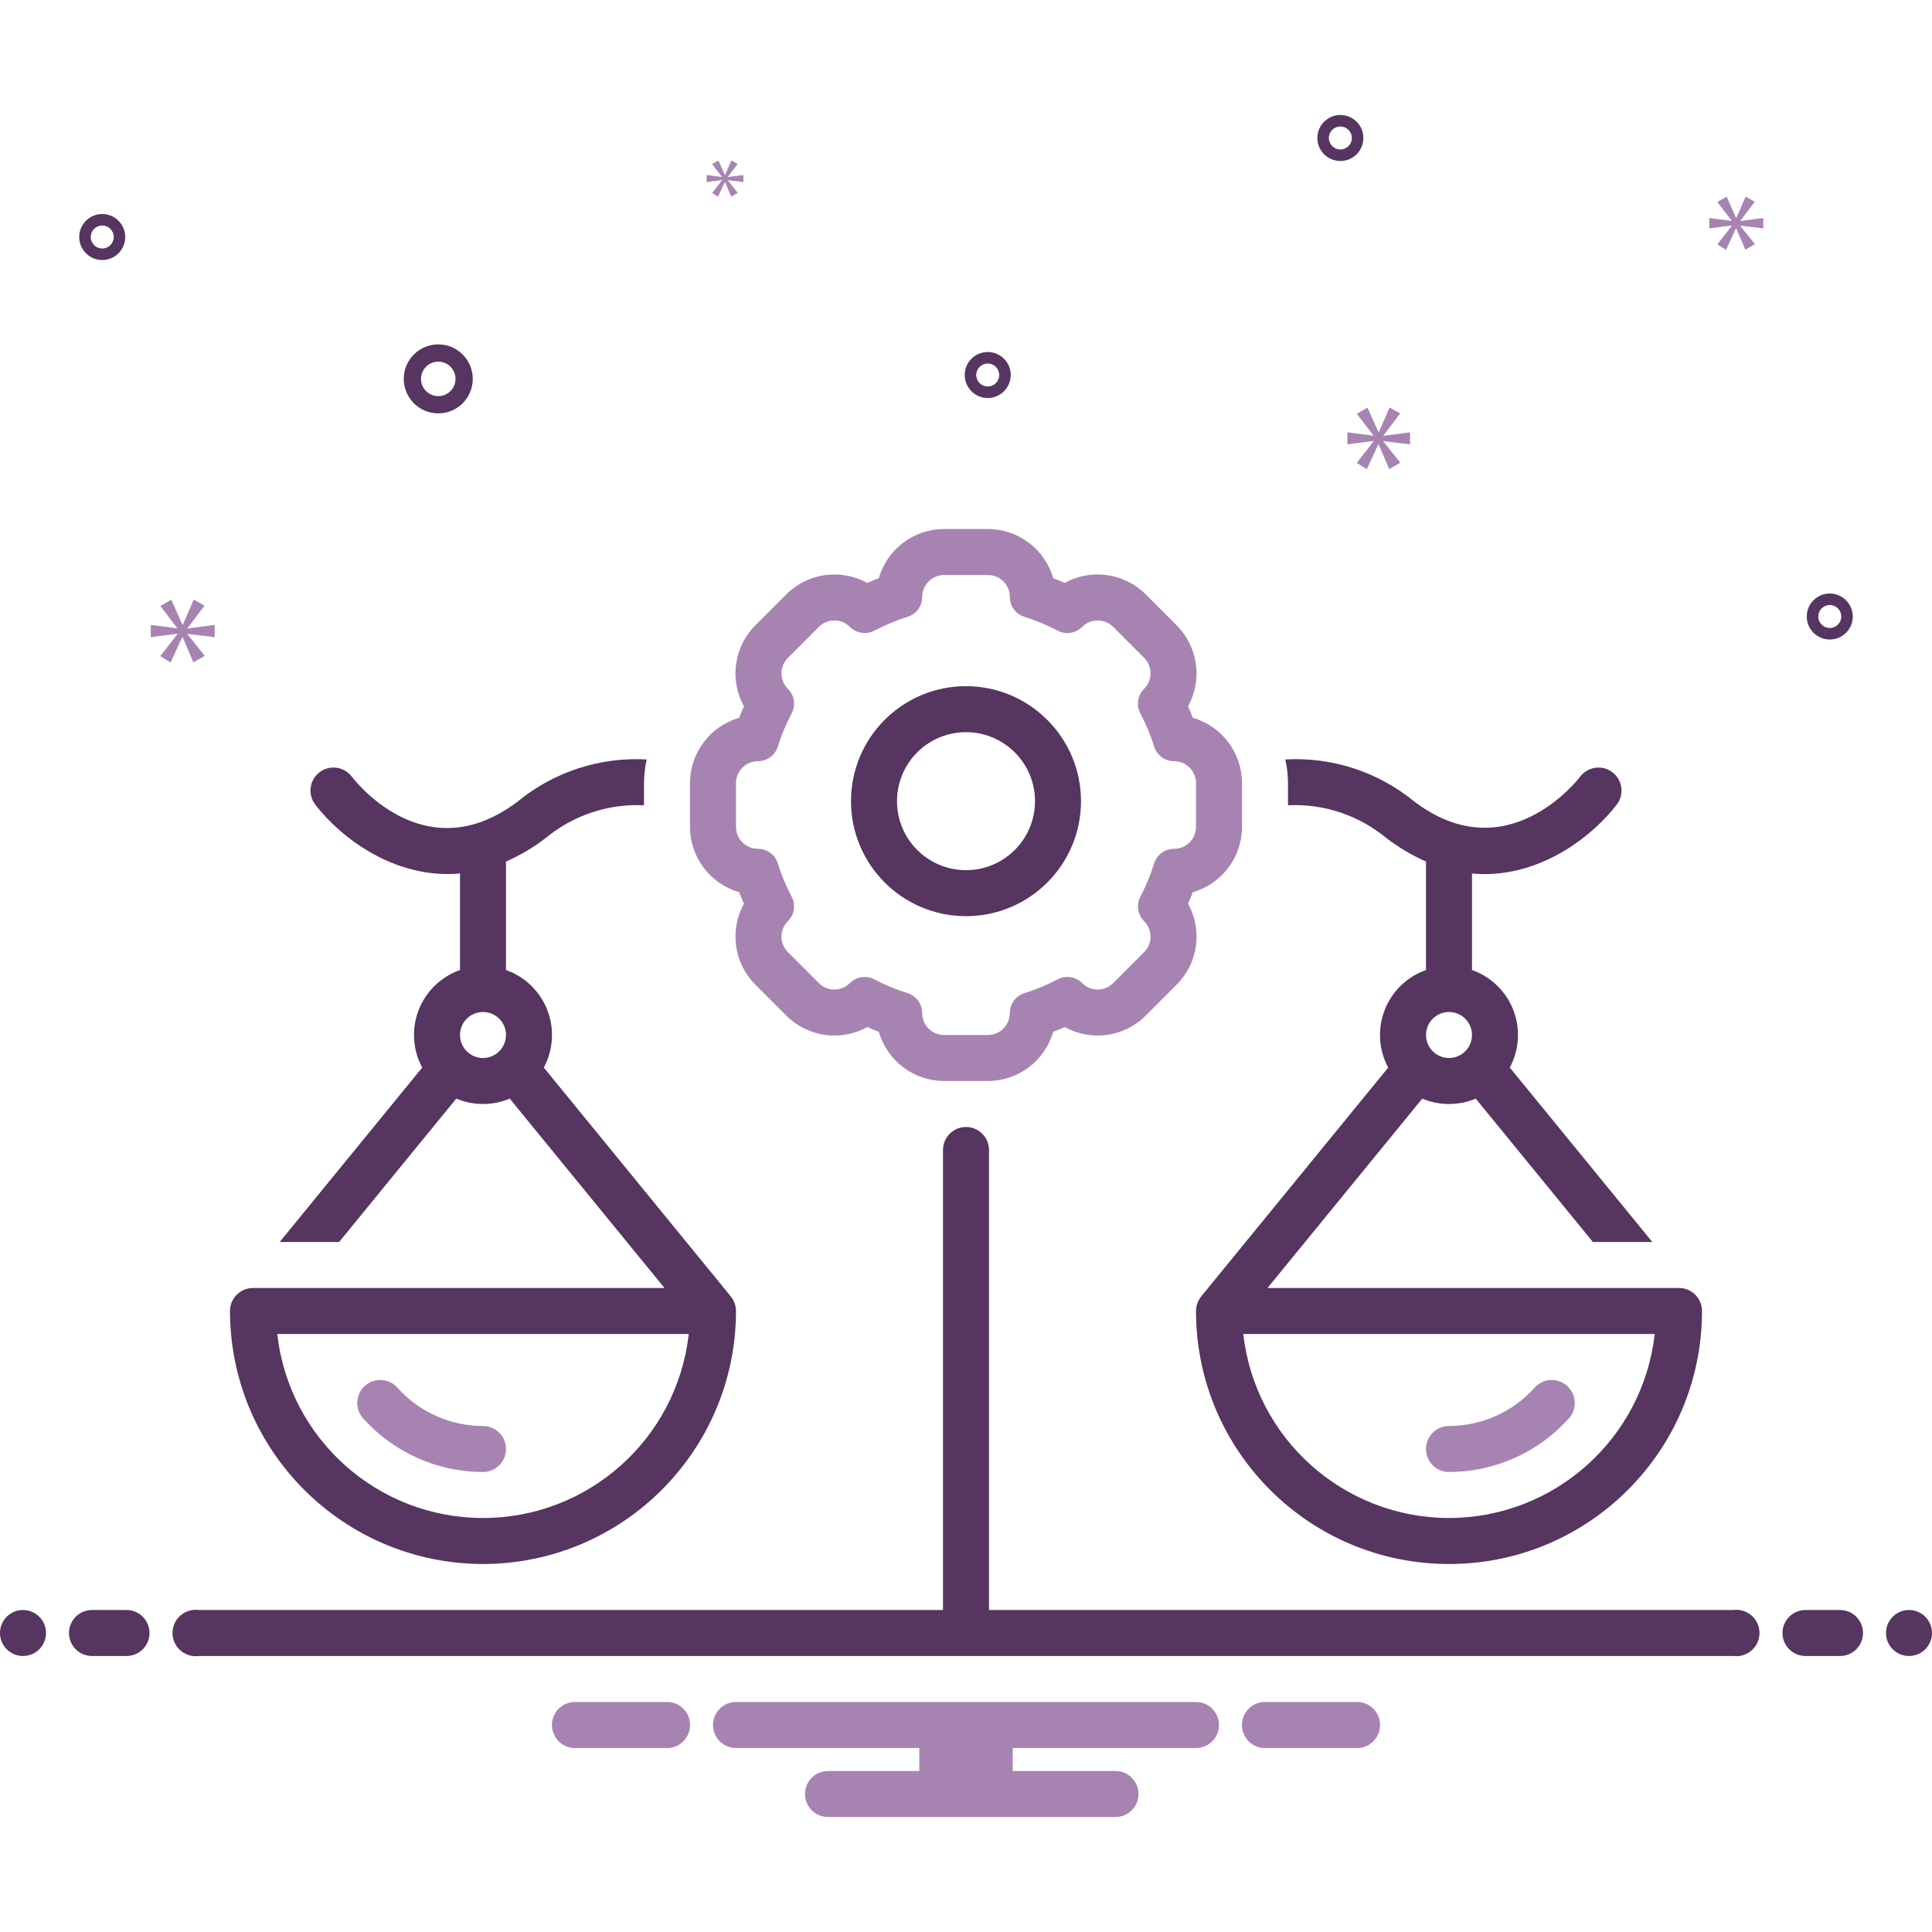
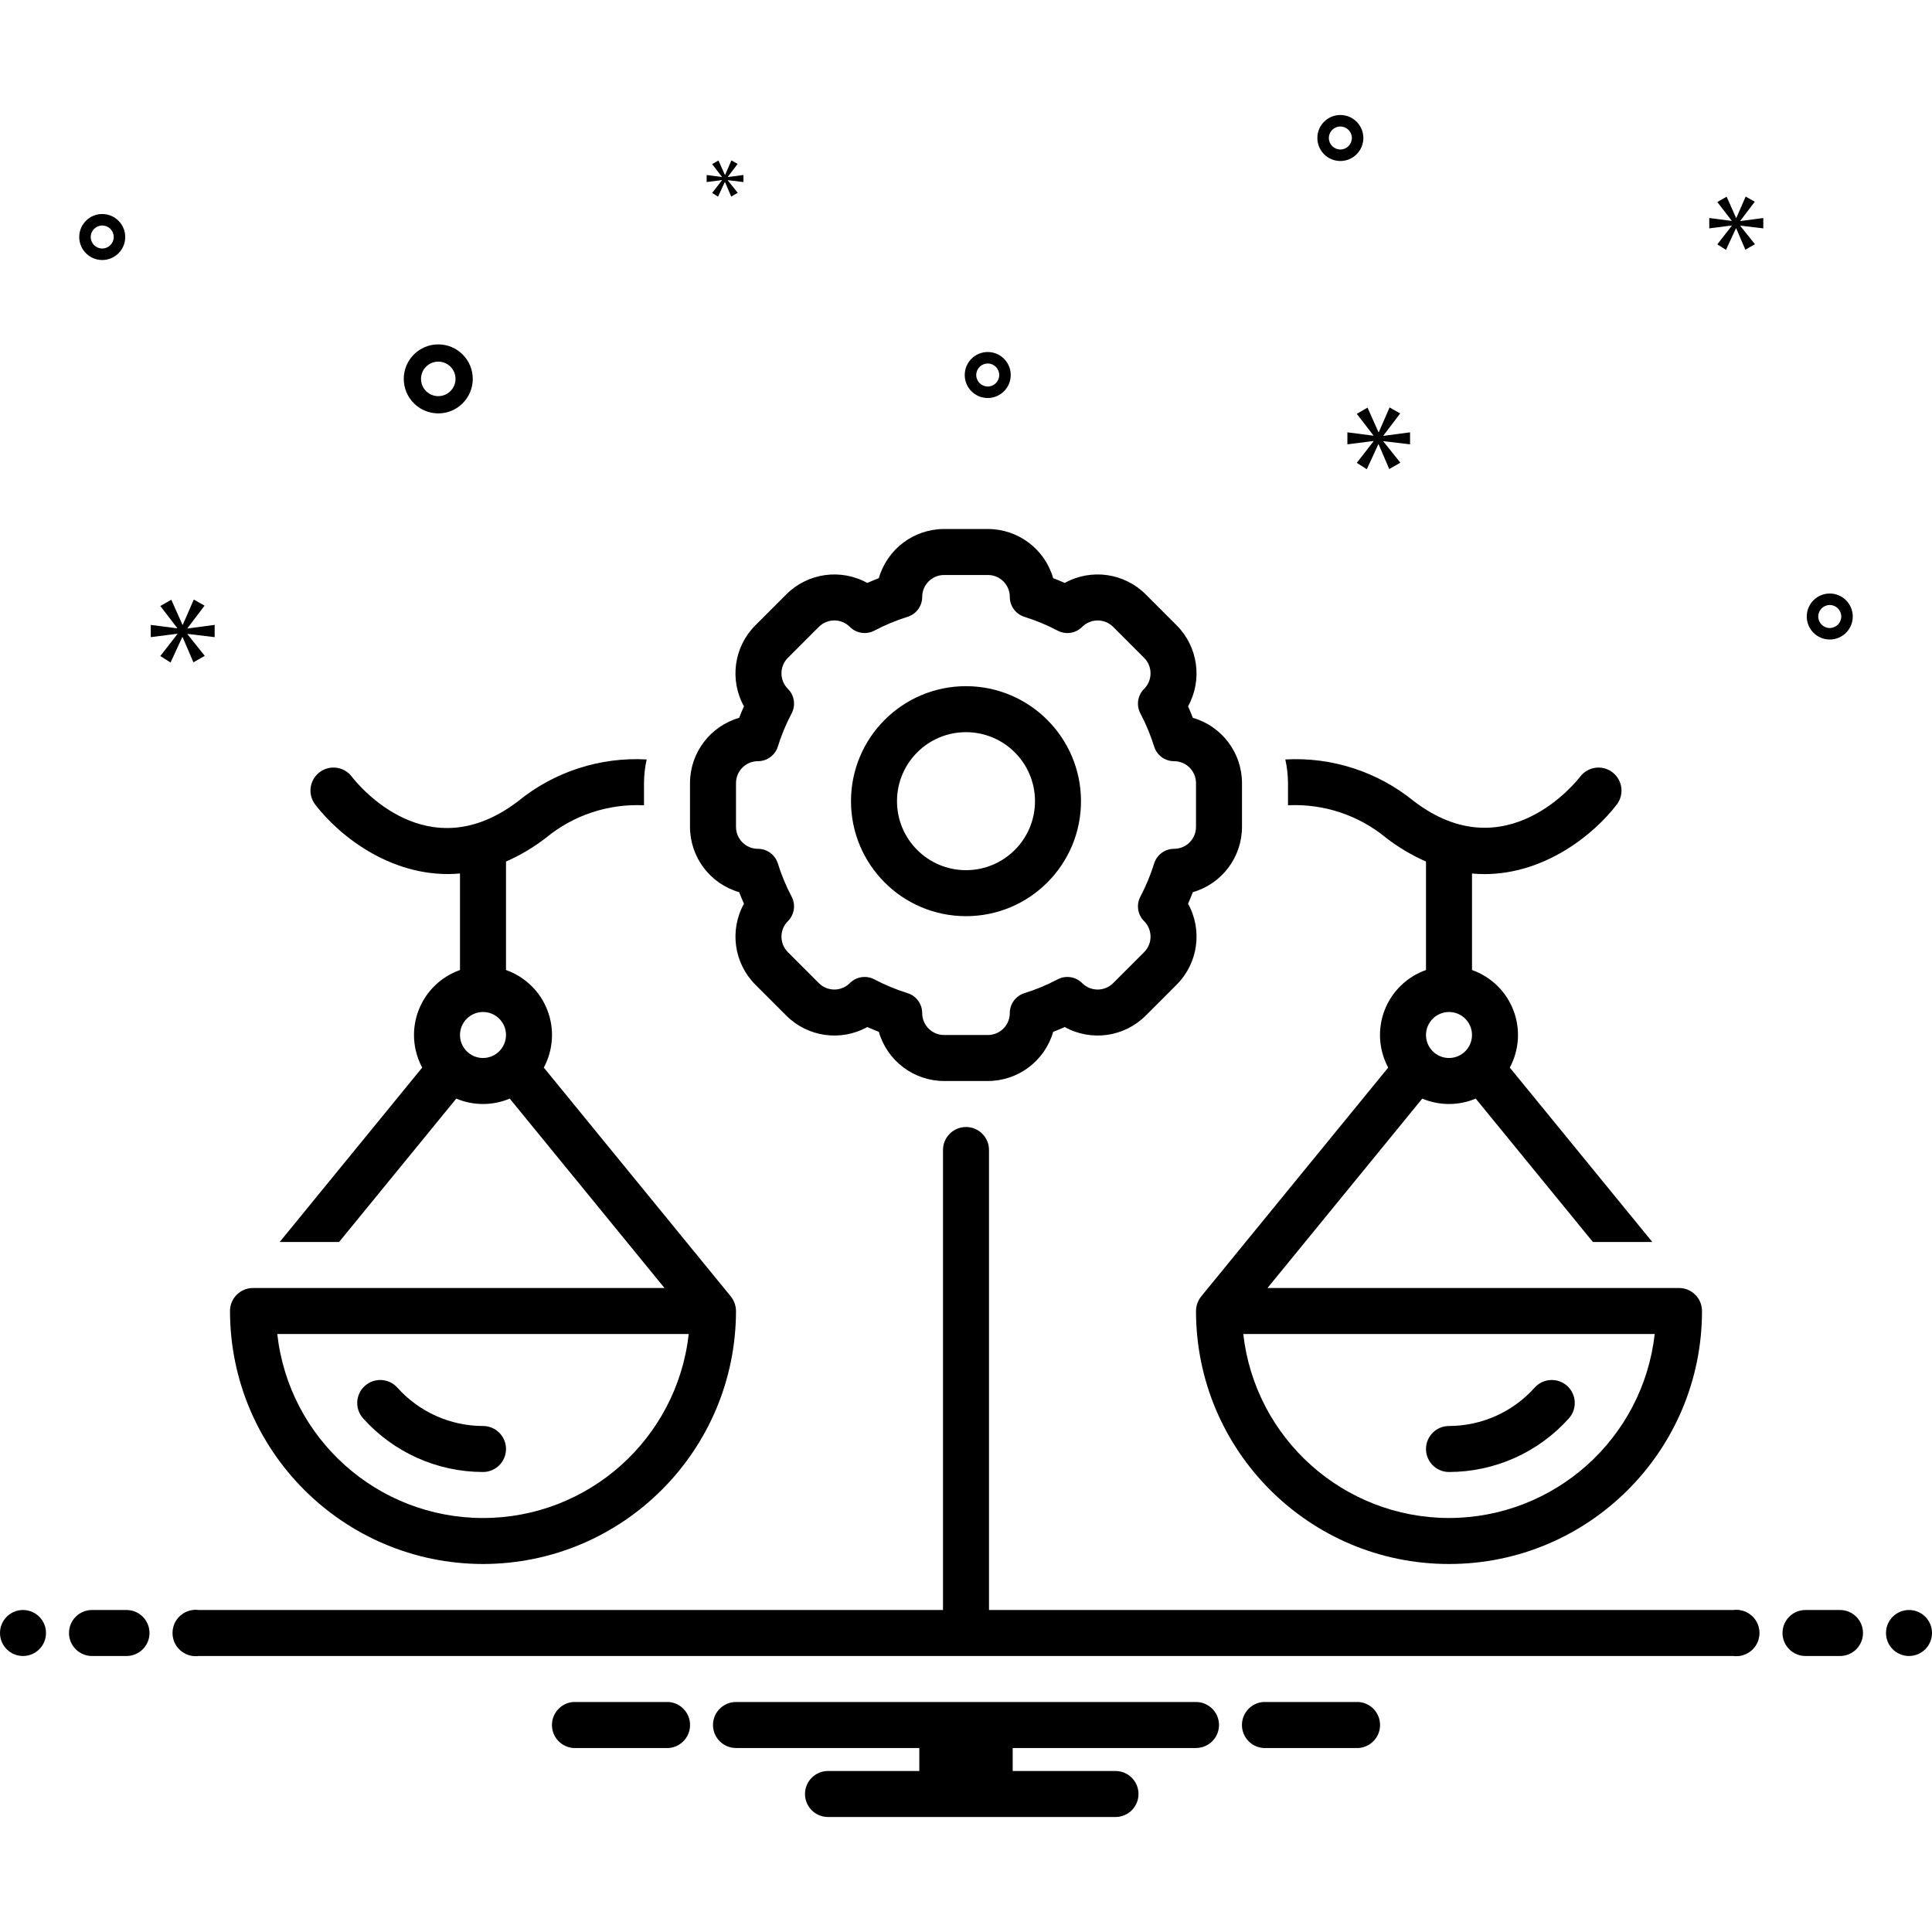
<svg xmlns="http://www.w3.org/2000/svg" viewBox="0 0 168 168">
-   <path fill="#a783b2" d="M126,128a14.02,14.02,0,0,0,10.426-4.665,2,2,0,1,0-2.979-2.67A10.017,10.017,0,0,1,126,124a2,2,0,0,0,0,4Z" />
-   <path fill="#563560" d="M146,112H110.217l13.458-16.469a5.995,5.995,0,0,0,4.65,0L138.514,108h5.166L131.286,92.833A5.988,5.988,0,0,0,128,84.35v-8.392c.363.032.722.051,1.076.051,5.241-0,9.494-3.409,11.513-6.048a2,2,0,1,0-3.178-2.43c-.26.339-6.448,8.246-14.457,2.144a16.255,16.255,0,0,0-11.186-3.636A9.762,9.762,0,0,1,112,68.095v1.93a12.425,12.425,0,0,1,8.53,2.831A16.683,16.683,0,0,0,124,74.916V84.35a5.988,5.988,0,0,0-3.287,8.483l-16.262,19.901A2.057,2.057,0,0,0,104,114a22,22,0,0,0,44,0A2,2,0,0,0,146,112ZM126,88a2,2,0,1,1-2,2A2.002,2.002,0,0,1,126,88Zm0,44a18.027,18.027,0,0,1-17.89-16h35.779A18.027,18.027,0,0,1,126,132Z" />
-   <path fill="#a783b2" d="M108,71.905V68.095a5.916,5.916,0,0,0-4.275-5.676q-.194-.504-.415-.999a5.924,5.924,0,0,0-.993-7.044L99.624,51.682a5.913,5.913,0,0,0-7.04-.991q-.496-.221-1.003-.417A5.915,5.915,0,0,0,85.905,46H82.095a5.915,5.915,0,0,0-5.676,4.275q-.507.195-1.003.417a5.912,5.912,0,0,0-7.04.991l-2.694,2.694a5.913,5.913,0,0,0-.991,7.04q-.221.496-.417,1.003A5.916,5.916,0,0,0,60,68.095v3.81a5.916,5.916,0,0,0,4.275,5.676q.195.507.417,1.003a5.912,5.912,0,0,0,.991,7.039l2.694,2.694a5.913,5.913,0,0,0,7.04.991q.496.221,1.003.417A5.915,5.915,0,0,0,82.095,94h3.81a5.916,5.916,0,0,0,5.676-4.275q.507-.195,1.003-.417a5.912,5.912,0,0,0,7.04-.991l2.694-2.694a5.913,5.913,0,0,0,.991-7.04q.221-.496.416-1.003A5.916,5.916,0,0,0,108,71.905Zm-5.905,1.905a1.813,1.813,0,0,0-1.734,1.272,17.004,17.004,0,0,1-1.199,2.887,1.814,1.814,0,0,0,.324,2.13l.003.003a1.905,1.905,0,0,1,0,2.694L96.795,85.489a1.905,1.905,0,0,1-2.694,0l-.003-.003a1.813,1.813,0,0,0-2.13-.324,17,17,0,0,1-2.887,1.199,1.813,1.813,0,0,0-1.272,1.734A1.905,1.905,0,0,1,85.905,90H82.095a1.905,1.905,0,0,1-1.905-1.905,1.813,1.813,0,0,0-1.272-1.734,17,17,0,0,1-2.887-1.199,1.813,1.813,0,0,0-2.13.324l-.003.003a1.905,1.905,0,0,1-2.694,0L68.511,82.795A1.905,1.905,0,0,1,68.511,80.102l.003-.003a1.814,1.814,0,0,0,.324-2.13,17.004,17.004,0,0,1-1.199-2.887,1.813,1.813,0,0,0-1.734-1.272A1.905,1.905,0,0,1,64,71.905V68.095a1.905,1.905,0,0,1,1.905-1.905,1.813,1.813,0,0,0,1.734-1.272,17.01,17.01,0,0,1,1.199-2.887,1.814,1.814,0,0,0-.324-2.13l-.003-.003a1.905,1.905,0,0,1-0-2.694l2.694-2.694a1.905,1.905,0,0,1,2.694,0l.003.003a1.813,1.813,0,0,0,2.13.324,17,17,0,0,1,2.887-1.199,1.813,1.813,0,0,0,1.272-1.734A1.905,1.905,0,0,1,82.095,50h3.81a1.905,1.905,0,0,1,1.905,1.905,1.813,1.813,0,0,0,1.272,1.734,17,17,0,0,1,2.887,1.199,1.813,1.813,0,0,0,2.13-.324l.003-.003a1.905,1.905,0,0,1,2.694,0L99.489,57.205a1.905,1.905,0,0,1-0,2.694l-.003.003a1.814,1.814,0,0,0-.324,2.13,17.01,17.01,0,0,1,1.199,2.887,1.813,1.813,0,0,0,1.734,1.272A1.905,1.905,0,0,1,104,68.095v3.81A1.905,1.905,0,0,1,102.095,73.81Z" />
-   <path fill="#563560" d="M84,59.667a10,10,0,1,0,10,10A10.011,10.011,0,0,0,84,59.667Zm0,16a6,6,0,1,1,6-6A6,6,0,0,1,84,75.667Z" />
-   <path fill="#a783b2" d="M42,128a2,2,0,0,0,0-4,10.017,10.017,0,0,1-7.447-3.335,2,2,0,1,0-2.979,2.67A14.02,14.02,0,0,0,42,128Z" />
-   <path fill="#563560" d="M42 136a22.025 22.025 0 0022-22 2.057 2.057 0 00-.451-1.266L47.287 92.833A5.988 5.988 0 0044 84.35V74.918a16.684 16.684 0 003.47-2.061A12.43 12.43 0 0156 70.026V68.095a9.761 9.761 0 01.232-2.056 16.255 16.255 0 00-11.186 3.636c-7.813 5.955-13.801-1.298-14.461-2.148a2 2 0 00-3.174 2.435C29.566 72.778 34.269 76.467 40 75.956V84.35a5.988 5.988 0 00-3.287 8.483L24.32 108h5.166L39.675 95.531a5.995 5.995 0 004.65 0L57.783 112H22a2 2 0 00-2 2A22.025 22.025 0 0042 136zm0-44a2 2 0 112-2A2.002 2.002 0 0142 92zm17.89 24a18.001 18.001 0 01-35.779 0zM38.11 35.947a3 3 0 10-3-3A3.003 3.003 0 0038.11 35.947zm0-4.5a1.5 1.5 0 11-1.5 1.5A1.501 1.501 0 0138.11 31.447zM159.11 51.61a2 2 0 102 2A2.002 2.002 0 00159.11 51.61zm0 3a1 1 0 111-1A1.001 1.001 0 01159.11 54.61zM8.89 18.61a2 2 0 102 2A2.002 2.002 0 008.89 18.61zm0 3a1 1 0 111-1A1.001 1.001 0 018.89 21.61zM116.553 10a2 2 0 102 2A2.002 2.002 0 00116.553 10zm0 3a1 1 0 111-1A1.001 1.001 0 01116.553 13zM87.89 32.61a2 2 0 10-2 2A2.002 2.002 0 0087.89 32.61zm-3 0a1 1 0 111 1A1.001 1.001 0 0184.89 32.61z" />
-   <polygon fill="#a783b2" points="16.303 54.621 17.79 52.666 16.851 52.134 15.897 54.324 15.865 54.324 14.895 52.149 13.94 52.697 15.411 54.606 15.411 54.637 13.11 54.34 13.11 55.404 15.426 55.107 15.426 55.138 13.94 57.046 14.831 57.61 15.849 55.404 15.88 55.404 16.819 57.594 17.805 57.031 16.303 55.153 16.303 55.122 18.665 55.404 18.665 54.34 16.303 54.653 16.303 54.621" />
-   <polygon fill="#a783b2" points="62.781 15.677 61.925 16.776 62.439 17.1 63.025 15.83 63.043 15.83 63.583 17.091 64.151 16.767 63.286 15.686 63.286 15.668 64.646 15.83 64.646 15.217 63.286 15.397 63.286 15.379 64.142 14.253 63.602 13.947 63.052 15.208 63.034 15.208 62.476 13.956 61.925 14.271 62.773 15.37 62.773 15.388 61.448 15.217 61.448 15.83 62.781 15.659 62.781 15.677" />
-   <polygon fill="#a783b2" points="122.614 38.638 122.614 37.594 120.297 37.901 120.297 37.871 121.755 35.952 120.834 35.431 119.898 37.579 119.867 37.579 118.916 35.446 117.979 35.983 119.422 37.856 119.422 37.886 117.165 37.594 117.165 38.638 119.437 38.347 119.437 38.377 117.979 40.249 118.854 40.802 119.852 38.638 119.882 38.638 120.803 40.787 121.77 40.234 120.297 38.392 120.297 38.362 122.614 38.638" />
-   <polygon fill="#a783b2" points="151.333 19.196 152.591 17.541 151.796 17.091 150.989 18.944 150.962 18.944 150.142 17.104 149.333 17.568 150.578 19.183 150.578 19.21 148.632 18.958 148.632 19.858 150.591 19.607 150.591 19.633 149.333 21.248 150.088 21.725 150.949 19.858 150.975 19.858 151.769 21.711 152.604 21.235 151.333 19.646 151.333 19.62 153.331 19.858 153.331 18.958 151.333 19.222 151.333 19.196" />
-   <circle cx="2" cy="142" r="2" fill="#563560" />
-   <path fill="#563560" d="M11 140H8a2 2 0 000 4h3a2 2 0 000-4zM160 140h-3a2 2 0 000 4h3a2 2 0 000-4z" />
-   <circle cx="166" cy="142" r="2" fill="#563560" />
-   <path fill="#a783b2" d="M118.154 148h-8.308a2.006 2.006 0 000 4h8.308a2.006 2.006 0 000-4zM58.154 148H49.846a2.006 2.006 0 000 4h8.308a2.006 2.006 0 000-4zM104 148H64a2 2 0 000 4H79.94v2H72a2 2 0 000 4H97a2 2 0 000-4H88.06v-2H104a2 2 0 000-4z" />
-   <path fill="#563560" d="M150.721,140H86V100a2,2,0,0,0-4,0v40H17.279a2.017,2.017,0,1,0,0,4H150.721a2.017,2.017,0,1,0,0-4Z" />
+   <path fill="#000" d="M126,128a14.02,14.02,0,0,0,10.426-4.665,2,2,0,1,0-2.979-2.67A10.017,10.017,0,0,1,126,124a2,2,0,0,0,0,4Z" />
+   <path fill="#000" d="M146,112H110.217l13.458-16.469a5.995,5.995,0,0,0,4.65,0L138.514,108h5.166L131.286,92.833A5.988,5.988,0,0,0,128,84.35v-8.392c.363.032.722.051,1.076.051,5.241-0,9.494-3.409,11.513-6.048a2,2,0,1,0-3.178-2.43c-.26.339-6.448,8.246-14.457,2.144a16.255,16.255,0,0,0-11.186-3.636A9.762,9.762,0,0,1,112,68.095v1.93a12.425,12.425,0,0,1,8.53,2.831A16.683,16.683,0,0,0,124,74.916V84.35a5.988,5.988,0,0,0-3.287,8.483l-16.262,19.901A2.057,2.057,0,0,0,104,114a22,22,0,0,0,44,0A2,2,0,0,0,146,112ZM126,88a2,2,0,1,1-2,2A2.002,2.002,0,0,1,126,88Zm0,44a18.027,18.027,0,0,1-17.89-16h35.779A18.027,18.027,0,0,1,126,132Z" />
+   <path fill="#000" d="M108,71.905V68.095a5.916,5.916,0,0,0-4.275-5.676q-.194-.504-.415-.999a5.924,5.924,0,0,0-.993-7.044L99.624,51.682a5.913,5.913,0,0,0-7.04-.991q-.496-.221-1.003-.417A5.915,5.915,0,0,0,85.905,46H82.095a5.915,5.915,0,0,0-5.676,4.275q-.507.195-1.003.417a5.912,5.912,0,0,0-7.04.991l-2.694,2.694a5.913,5.913,0,0,0-.991,7.04q-.221.496-.417,1.003A5.916,5.916,0,0,0,60,68.095v3.81a5.916,5.916,0,0,0,4.275,5.676q.195.507.417,1.003a5.912,5.912,0,0,0,.991,7.039l2.694,2.694a5.913,5.913,0,0,0,7.04.991q.496.221,1.003.417A5.915,5.915,0,0,0,82.095,94h3.81a5.916,5.916,0,0,0,5.676-4.275q.507-.195,1.003-.417a5.912,5.912,0,0,0,7.04-.991l2.694-2.694a5.913,5.913,0,0,0,.991-7.04q.221-.496.416-1.003A5.916,5.916,0,0,0,108,71.905Zm-5.905,1.905a1.813,1.813,0,0,0-1.734,1.272,17.004,17.004,0,0,1-1.199,2.887,1.814,1.814,0,0,0,.324,2.13l.003.003a1.905,1.905,0,0,1,0,2.694L96.795,85.489a1.905,1.905,0,0,1-2.694,0l-.003-.003a1.813,1.813,0,0,0-2.13-.324,17,17,0,0,1-2.887,1.199,1.813,1.813,0,0,0-1.272,1.734A1.905,1.905,0,0,1,85.905,90H82.095a1.905,1.905,0,0,1-1.905-1.905,1.813,1.813,0,0,0-1.272-1.734,17,17,0,0,1-2.887-1.199,1.813,1.813,0,0,0-2.13.324l-.003.003a1.905,1.905,0,0,1-2.694,0L68.511,82.795A1.905,1.905,0,0,1,68.511,80.102l.003-.003a1.814,1.814,0,0,0,.324-2.13,17.004,17.004,0,0,1-1.199-2.887,1.813,1.813,0,0,0-1.734-1.272A1.905,1.905,0,0,1,64,71.905V68.095a1.905,1.905,0,0,1,1.905-1.905,1.813,1.813,0,0,0,1.734-1.272,17.01,17.01,0,0,1,1.199-2.887,1.814,1.814,0,0,0-.324-2.13l-.003-.003a1.905,1.905,0,0,1-0-2.694l2.694-2.694a1.905,1.905,0,0,1,2.694,0l.003.003a1.813,1.813,0,0,0,2.13.324,17,17,0,0,1,2.887-1.199,1.813,1.813,0,0,0,1.272-1.734A1.905,1.905,0,0,1,82.095,50h3.81a1.905,1.905,0,0,1,1.905,1.905,1.813,1.813,0,0,0,1.272,1.734,17,17,0,0,1,2.887,1.199,1.813,1.813,0,0,0,2.13-.324l.003-.003a1.905,1.905,0,0,1,2.694,0L99.489,57.205a1.905,1.905,0,0,1-0,2.694l-.003.003a1.814,1.814,0,0,0-.324,2.13,17.01,17.01,0,0,1,1.199,2.887,1.813,1.813,0,0,0,1.734,1.272A1.905,1.905,0,0,1,104,68.095v3.81A1.905,1.905,0,0,1,102.095,73.81Z" />
+   <path fill="#000" d="M84,59.667a10,10,0,1,0,10,10A10.011,10.011,0,0,0,84,59.667Zm0,16a6,6,0,1,1,6-6A6,6,0,0,1,84,75.667Z" />
+   <path fill="#000" d="M42,128a2,2,0,0,0,0-4,10.017,10.017,0,0,1-7.447-3.335,2,2,0,1,0-2.979,2.67A14.02,14.02,0,0,0,42,128Z" />
+   <path fill="#000" d="M42 136a22.025 22.025 0 0022-22 2.057 2.057 0 00-.451-1.266L47.287 92.833A5.988 5.988 0 0044 84.35V74.918a16.684 16.684 0 003.47-2.061A12.43 12.43 0 0156 70.026V68.095a9.761 9.761 0 01.232-2.056 16.255 16.255 0 00-11.186 3.636c-7.813 5.955-13.801-1.298-14.461-2.148a2 2 0 00-3.174 2.435C29.566 72.778 34.269 76.467 40 75.956V84.35a5.988 5.988 0 00-3.287 8.483L24.32 108h5.166L39.675 95.531a5.995 5.995 0 004.65 0L57.783 112H22a2 2 0 00-2 2A22.025 22.025 0 0042 136zm0-44a2 2 0 112-2A2.002 2.002 0 0142 92zm17.89 24a18.001 18.001 0 01-35.779 0zM38.11 35.947a3 3 0 10-3-3A3.003 3.003 0 0038.11 35.947zm0-4.5a1.5 1.5 0 11-1.5 1.5A1.501 1.501 0 0138.11 31.447zM159.11 51.61a2 2 0 102 2A2.002 2.002 0 00159.11 51.61zm0 3a1 1 0 111-1A1.001 1.001 0 01159.11 54.61zM8.89 18.61a2 2 0 102 2A2.002 2.002 0 008.89 18.61zm0 3a1 1 0 111-1A1.001 1.001 0 018.89 21.61zM116.553 10a2 2 0 102 2A2.002 2.002 0 00116.553 10zm0 3a1 1 0 111-1A1.001 1.001 0 01116.553 13zM87.89 32.61a2 2 0 10-2 2A2.002 2.002 0 0087.89 32.61zm-3 0a1 1 0 111 1A1.001 1.001 0 0184.89 32.61z" />
+   <polygon fill="#000" points="16.303 54.621 17.79 52.666 16.851 52.134 15.897 54.324 15.865 54.324 14.895 52.149 13.94 52.697 15.411 54.606 15.411 54.637 13.11 54.34 13.11 55.404 15.426 55.107 15.426 55.138 13.94 57.046 14.831 57.61 15.849 55.404 15.88 55.404 16.819 57.594 17.805 57.031 16.303 55.153 16.303 55.122 18.665 55.404 18.665 54.34 16.303 54.653 16.303 54.621" />
+   <polygon fill="#000" points="62.781 15.677 61.925 16.776 62.439 17.1 63.025 15.83 63.043 15.83 63.583 17.091 64.151 16.767 63.286 15.686 63.286 15.668 64.646 15.83 64.646 15.217 63.286 15.397 63.286 15.379 64.142 14.253 63.602 13.947 63.052 15.208 63.034 15.208 62.476 13.956 61.925 14.271 62.773 15.37 62.773 15.388 61.448 15.217 61.448 15.83 62.781 15.659 62.781 15.677" />
+   <polygon fill="#000" points="122.614 38.638 122.614 37.594 120.297 37.901 120.297 37.871 121.755 35.952 120.834 35.431 119.898 37.579 119.867 37.579 118.916 35.446 117.979 35.983 119.422 37.856 119.422 37.886 117.165 37.594 117.165 38.638 119.437 38.347 119.437 38.377 117.979 40.249 118.854 40.802 119.852 38.638 119.882 38.638 120.803 40.787 121.77 40.234 120.297 38.392 120.297 38.362 122.614 38.638" />
+   <polygon fill="#000" points="151.333 19.196 152.591 17.541 151.796 17.091 150.989 18.944 150.962 18.944 150.142 17.104 149.333 17.568 150.578 19.183 150.578 19.21 148.632 18.958 148.632 19.858 150.591 19.607 150.591 19.633 149.333 21.248 150.088 21.725 150.949 19.858 150.975 19.858 151.769 21.711 152.604 21.235 151.333 19.646 151.333 19.62 153.331 19.858 153.331 18.958 151.333 19.222 151.333 19.196" />
+   <circle cx="2" cy="142" r="2" fill="#000" />
+   <path fill="#000" d="M11 140H8a2 2 0 000 4h3a2 2 0 000-4zM160 140h-3a2 2 0 000 4h3a2 2 0 000-4z" />
+   <circle cx="166" cy="142" r="2" fill="#000" />
+   <path fill="#000" d="M118.154 148h-8.308a2.006 2.006 0 000 4h8.308a2.006 2.006 0 000-4zM58.154 148H49.846a2.006 2.006 0 000 4h8.308a2.006 2.006 0 000-4zM104 148H64a2 2 0 000 4H79.94v2H72a2 2 0 000 4H97a2 2 0 000-4H88.06v-2H104a2 2 0 000-4z" />
+   <path fill="#000" d="M150.721,140H86V100a2,2,0,0,0-4,0v40H17.279a2.017,2.017,0,1,0,0,4H150.721a2.017,2.017,0,1,0,0-4Z" />
</svg>
